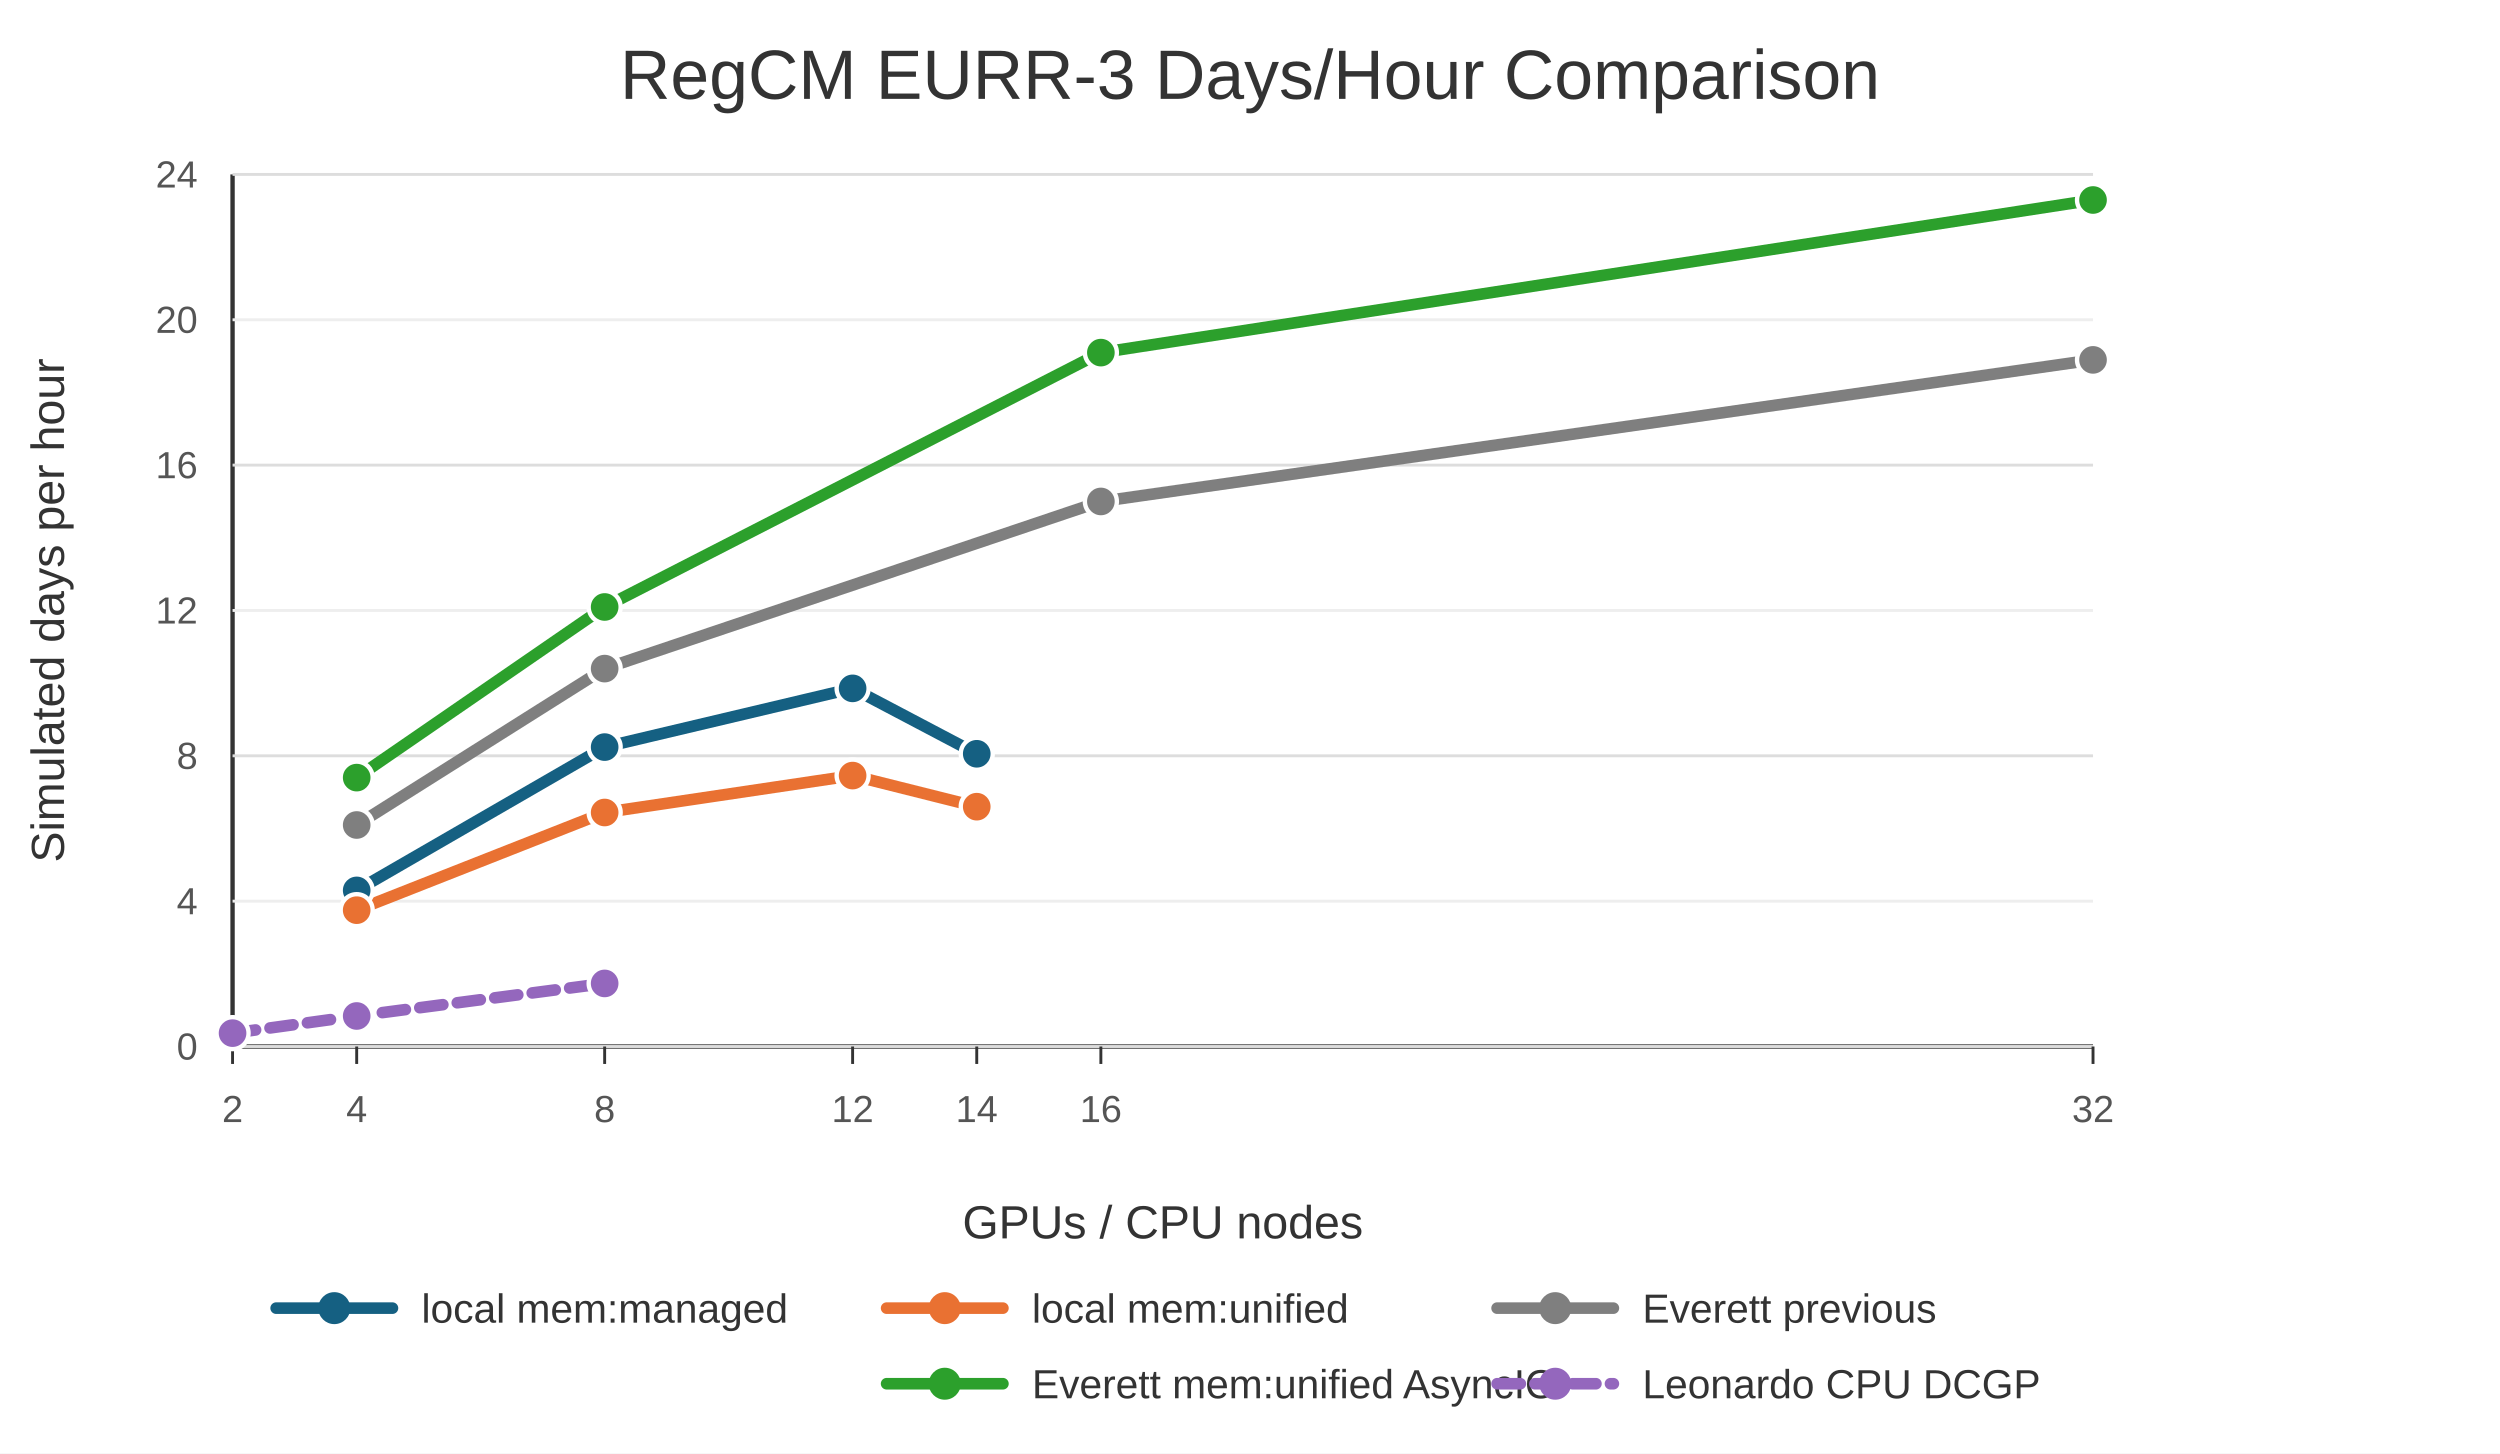
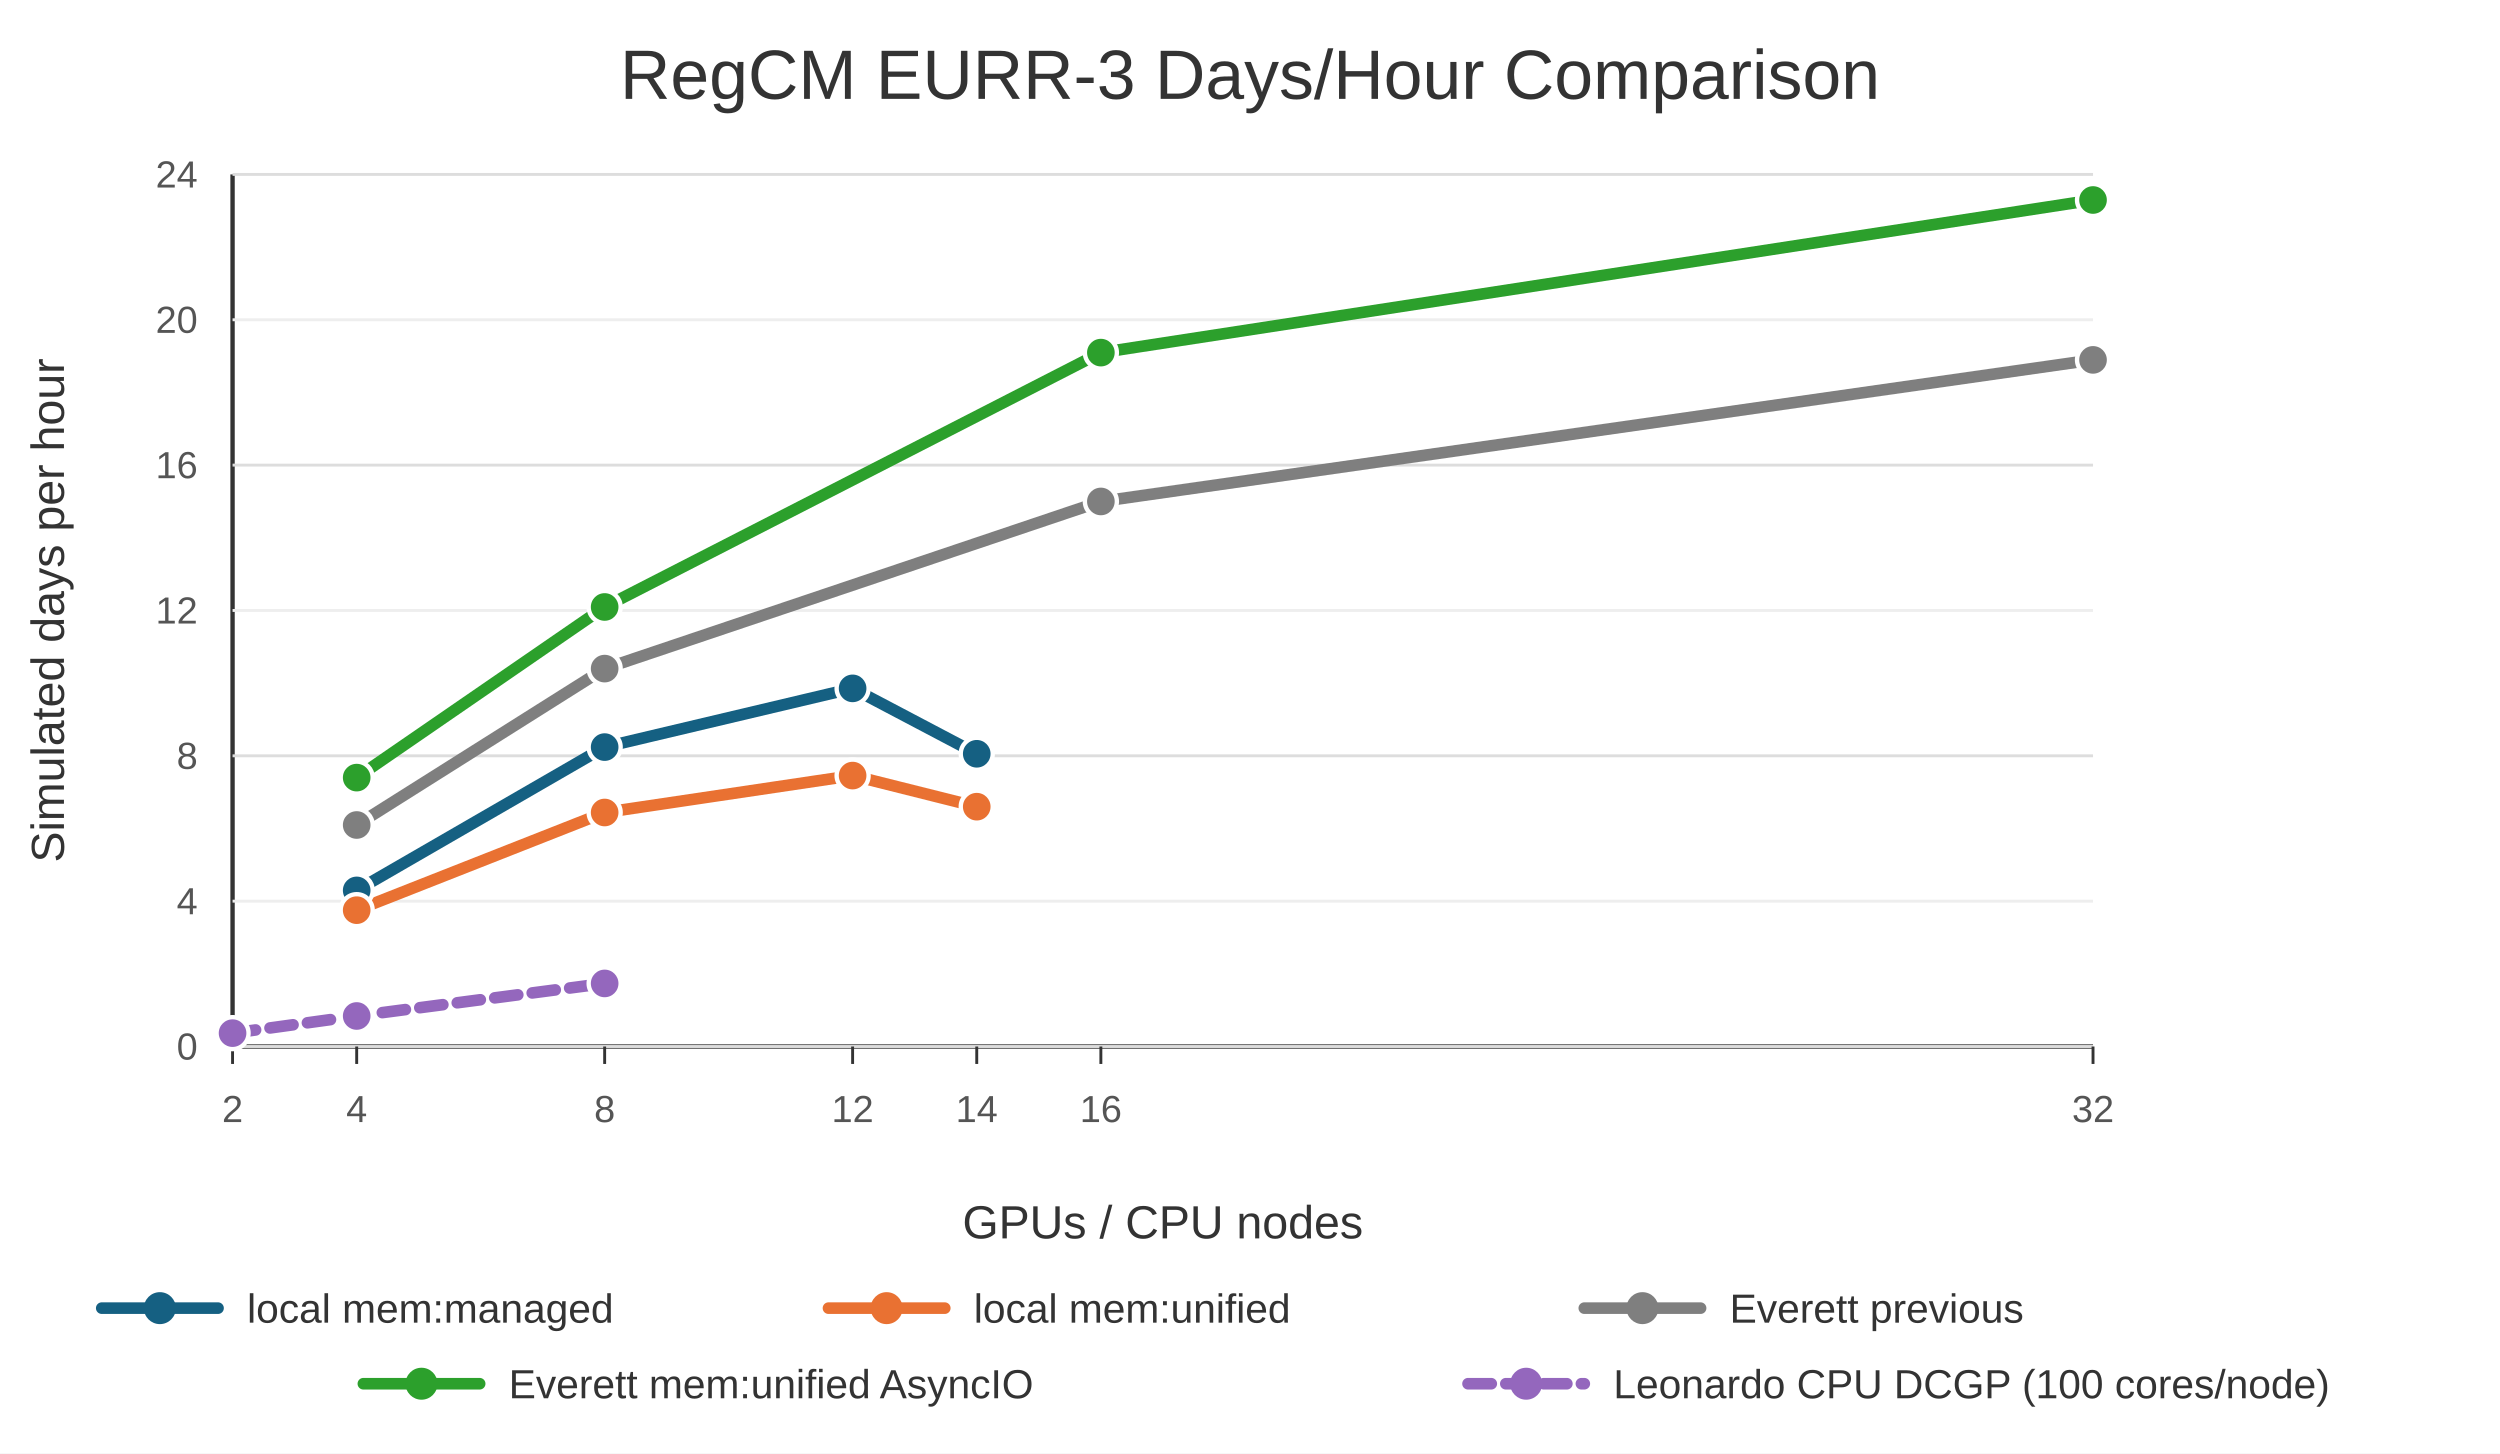
<svg xmlns="http://www.w3.org/2000/svg" width="860" height="500" viewBox="0 0 860 500" role="img" aria-labelledby="title desc">
  <rect width="860" height="500" fill="#ffffff" />
  <text x="430" y="34" text-anchor="middle" font-family="Arial, sans-serif" font-size="24" fill="#333333">RegCM EURR-3 Days/Hour Comparison</text>
  <line x1="80" y1="360" x2="720" y2="360" stroke="#333333" stroke-width="1.5" />
  <line x1="80" y1="60" x2="80" y2="360" stroke="#333333" stroke-width="1.5" />
  <g font-family="Arial, sans-serif" font-size="13" fill="#555555">
    <line x1="80" y1="360" x2="720" y2="360" stroke="#dddddd" />
    <text x="68" y="364.5" text-anchor="end">0</text>
    <line x1="80" y1="310" x2="720" y2="310" stroke="#eeeeee" />
    <text x="68" y="314.5" text-anchor="end">4</text>
    <line x1="80" y1="260" x2="720" y2="260" stroke="#dddddd" />
    <text x="68" y="264.5" text-anchor="end">8</text>
    <line x1="80" y1="210" x2="720" y2="210" stroke="#eeeeee" />
    <text x="68" y="214.5" text-anchor="end">12</text>
    <line x1="80" y1="160" x2="720" y2="160" stroke="#dddddd" />
    <text x="68" y="164.5" text-anchor="end">16</text>
    <line x1="80" y1="110" x2="720" y2="110" stroke="#eeeeee" />
    <text x="68" y="114.5" text-anchor="end">20</text>
    <line x1="80" y1="60" x2="720" y2="60" stroke="#dddddd" />
    <text x="68" y="64.5" text-anchor="end">24</text>
  </g>
  <g font-family="Arial, sans-serif" font-size="13" fill="#555555">
    <line x1="80.0" y1="360" x2="80.0" y2="366" stroke="#333333" />
    <text x="80.0" y="386" text-anchor="middle">2</text>
    <line x1="122.7" y1="360" x2="122.7" y2="366" stroke="#333333" />
    <text x="122.7" y="386" text-anchor="middle">4</text>
    <line x1="208.0" y1="360" x2="208.0" y2="366" stroke="#333333" />
    <text x="208.0" y="386" text-anchor="middle">8</text>
    <line x1="293.3" y1="360" x2="293.3" y2="366" stroke="#333333" />
    <text x="293.3" y="386" text-anchor="middle">12</text>
    <line x1="336.0" y1="360" x2="336.0" y2="366" stroke="#333333" />
    <text x="336.0" y="386" text-anchor="middle">14</text>
    <line x1="378.7" y1="360" x2="378.7" y2="366" stroke="#333333" />
    <text x="378.7" y="386" text-anchor="middle">16</text>
    <line x1="720.0" y1="360" x2="720.0" y2="366" stroke="#333333" />
    <text x="720.0" y="386" text-anchor="middle">32</text>
  </g>
  <text x="400" y="426" text-anchor="middle" font-family="Arial, sans-serif" font-size="16" fill="#333333">GPUs / CPU nodes</text>
  <text x="22" y="210" text-anchor="middle" transform="rotate(-90 22 210)" font-family="Arial, sans-serif" font-size="16" fill="#333333">Simulated days per hour</text>
  <polyline points="122.7,306.3 208.0,257.0 293.3,236.8 336.0,259.3" fill="none" stroke="#156082" stroke-width="4" stroke-linejoin="round" stroke-linecap="round" />
  <polyline points="122.7,313.1 208.0,279.5 293.3,266.8 336.0,277.5" fill="none" stroke="#e97132" stroke-width="4" stroke-linejoin="round" stroke-linecap="round" />
  <polyline points="122.7,283.8 208.0,230.0 378.7,172.5 720.0,123.8" fill="none" stroke="#7f7f7f" stroke-width="4" stroke-linejoin="round" stroke-linecap="round" />
  <polyline points="122.7,267.5 208.0,208.8 378.7,121.3 720.0,68.8" fill="none" stroke="#2ca02c" stroke-width="4" stroke-linejoin="round" stroke-linecap="round" />
  <polyline points="80.0,355.4 122.7,349.5 208.0,338.3" fill="none" stroke="#9467bd" stroke-width="4" stroke-linejoin="round" stroke-linecap="round" stroke-dasharray="8 5" />
  <g stroke="#ffffff" stroke-width="1.5">
    <circle cx="122.7" cy="306.3" r="5.5" fill="#156082" />
    <circle cx="208.0" cy="257.0" r="5.5" fill="#156082" />
    <circle cx="293.3" cy="236.8" r="5.5" fill="#156082" />
    <circle cx="336.0" cy="259.3" r="5.5" fill="#156082" />
    <circle cx="122.7" cy="313.1" r="5.5" fill="#e97132" />
    <circle cx="208.0" cy="279.5" r="5.5" fill="#e97132" />
    <circle cx="293.3" cy="266.8" r="5.5" fill="#e97132" />
    <circle cx="336.0" cy="277.5" r="5.5" fill="#e97132" />
    <circle cx="122.7" cy="283.8" r="5.5" fill="#7f7f7f" />
    <circle cx="208.0" cy="230.0" r="5.5" fill="#7f7f7f" />
    <circle cx="378.7" cy="172.5" r="5.5" fill="#7f7f7f" />
    <circle cx="720.0" cy="123.8" r="5.5" fill="#7f7f7f" />
    <circle cx="122.7" cy="267.5" r="5.5" fill="#2ca02c" />
    <circle cx="208.0" cy="208.8" r="5.5" fill="#2ca02c" />
    <circle cx="378.7" cy="121.3" r="5.5" fill="#2ca02c" />
    <circle cx="720.0" cy="68.8" r="5.5" fill="#2ca02c" />
    <circle cx="80.0" cy="355.4" r="5.5" fill="#9467bd" />
    <circle cx="122.7" cy="349.5" r="5.5" fill="#9467bd" />
    <circle cx="208.0" cy="338.3" r="5.5" fill="#9467bd" />
  </g>
  <g font-family="Arial, sans-serif" font-size="14" fill="#333333">
-     <line x1="95" y1="450" x2="135" y2="450" stroke="#156082" stroke-width="4" stroke-linecap="round" />
-     <circle cx="115" cy="450" r="5.5" fill="#156082" />
-     <text x="145" y="455">local mem:managed</text>
-     <line x1="305" y1="450" x2="345" y2="450" stroke="#e97132" stroke-width="4" stroke-linecap="round" />
-     <circle cx="325" cy="450" r="5.5" fill="#e97132" />
-     <text x="355" y="455">local mem:unified</text>
-     <line x1="515" y1="450" x2="555" y2="450" stroke="#7f7f7f" stroke-width="4" stroke-linecap="round" />
-     <circle cx="535" cy="450" r="5.5" fill="#7f7f7f" />
-     <text x="565" y="455">Everett previous</text>
-     <line x1="305" y1="476" x2="345" y2="476" stroke="#2ca02c" stroke-width="4" stroke-linecap="round" />
-     <circle cx="325" cy="476" r="5.5" fill="#2ca02c" />
-     <text x="355" y="481">Everett mem:unified AsyncIO</text>
-     <line x1="515" y1="476" x2="555" y2="476" stroke="#9467bd" stroke-width="4" stroke-linecap="round" stroke-dasharray="8 5" />
-     <circle cx="535" cy="476" r="5.5" fill="#9467bd" />
-     <text x="565" y="481">Leonardo CPU DCGP</text>
+     <line x1="35" y1="450" x2="75" y2="450" stroke="#156082" stroke-width="4" stroke-linecap="round" />
+     <circle cx="55" cy="450" r="5.5" fill="#156082" />
+     <text x="85" y="455">local mem:managed</text>
+     <line x1="285" y1="450" x2="325" y2="450" stroke="#e97132" stroke-width="4" stroke-linecap="round" />
+     <circle cx="305" cy="450" r="5.5" fill="#e97132" />
+     <text x="335" y="455">local mem:unified</text>
+     <line x1="545" y1="450" x2="585" y2="450" stroke="#7f7f7f" stroke-width="4" stroke-linecap="round" />
+     <circle cx="565" cy="450" r="5.5" fill="#7f7f7f" />
+     <text x="595" y="455">Everett previous</text>
+     <line x1="125" y1="476" x2="165" y2="476" stroke="#2ca02c" stroke-width="4" stroke-linecap="round" />
+     <circle cx="145" cy="476" r="5.5" fill="#2ca02c" />
+     <text x="175" y="481">Everett mem:unified AsyncIO</text>
+     <line x1="505" y1="476" x2="545" y2="476" stroke="#9467bd" stroke-width="4" stroke-linecap="round" stroke-dasharray="8 5" />
+     <circle cx="525" cy="476" r="5.5" fill="#9467bd" />
+     <text x="555" y="481">Leonardo CPU DCGP (100 cores/node)</text>
  </g>
</svg>
